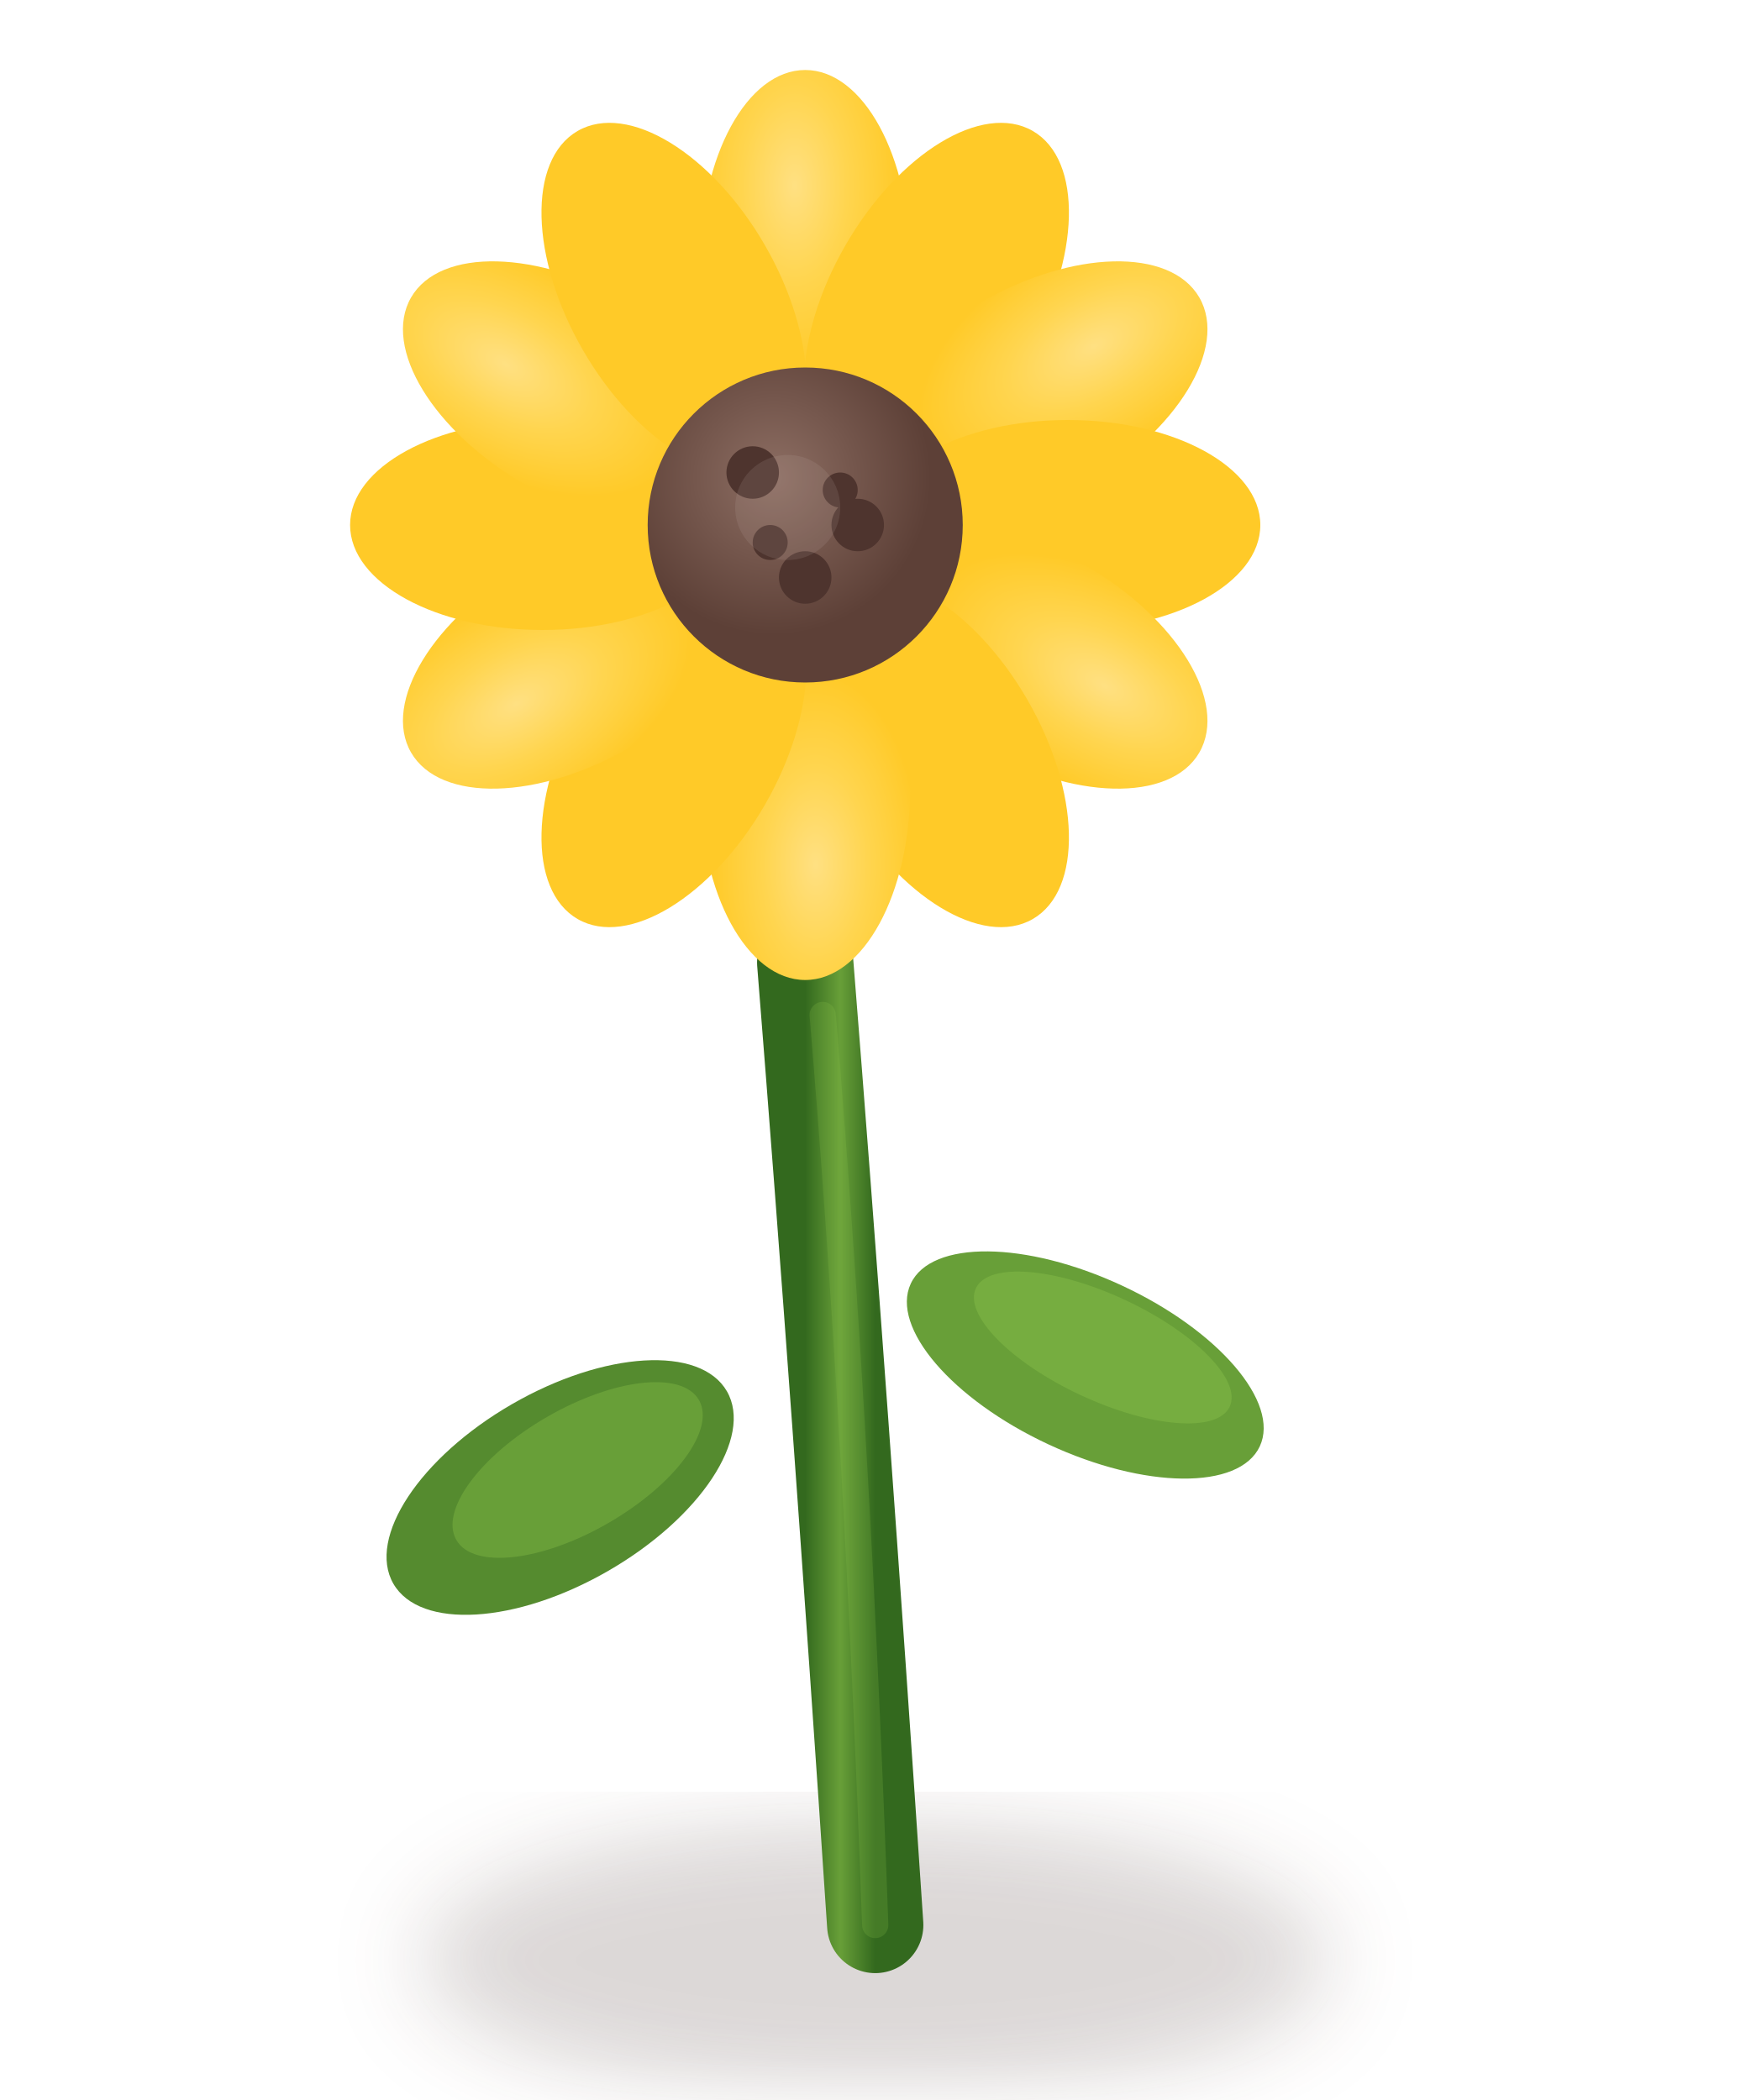
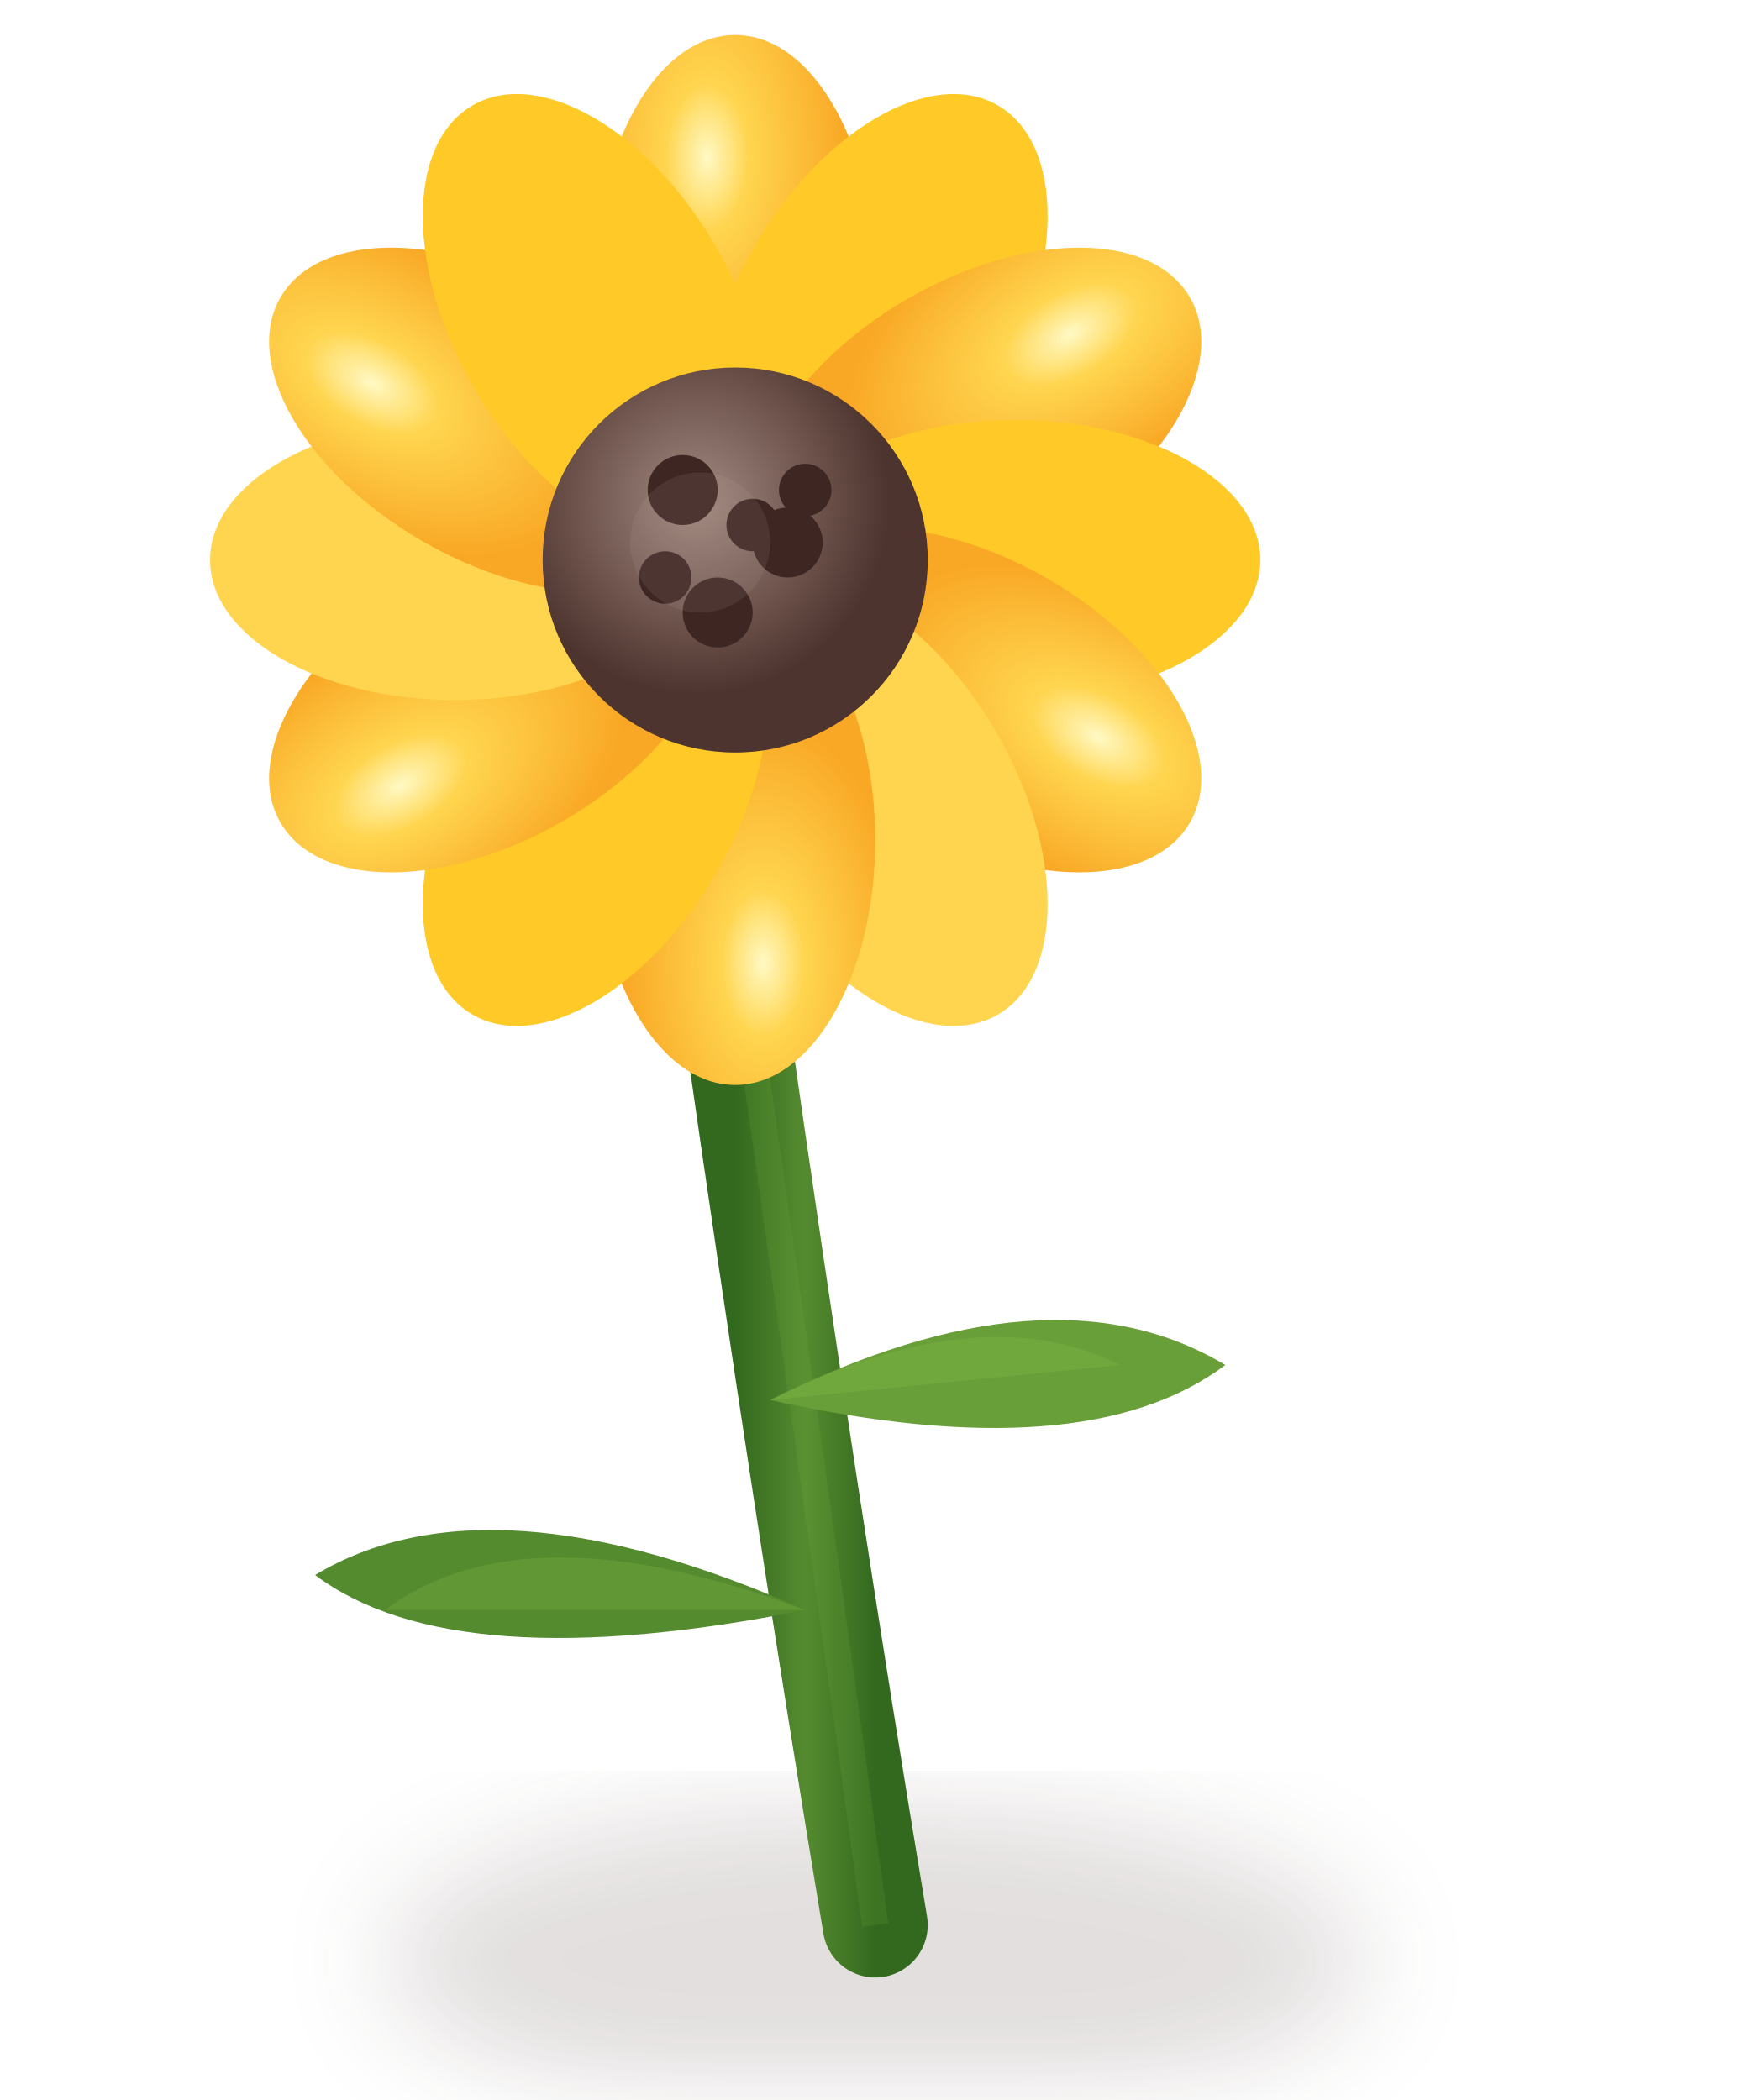
<svg xmlns="http://www.w3.org/2000/svg" viewBox="0 0 100 120">
  <defs>
-     <linearGradient id="stG" x1="0" y1="0" x2="1" y2="0">
+     <linearGradient id="sG" x1="0" y1="0" x2="1" y2="0">
      <stop offset="0%" stop-color="#33691E" />
-       <stop offset="50%" stop-color="#689F38" />
+       <stop offset="50%" stop-color="#558B2F" />
      <stop offset="100%" stop-color="#33691E" />
    </linearGradient>
-     <radialGradient id="ptG" cx="45%" cy="30%">
-       <stop offset="0%" stop-color="#FFE082" />
-       <stop offset="50%" stop-color="#FFD54F" />
-       <stop offset="100%" stop-color="#FFCA28" />
+     <radialGradient id="pG" cx="40%" cy="25%">
+       <stop offset="0%" stop-color="#FFF9C4" />
+       <stop offset="30%" stop-color="#FFD54F" />
+       <stop offset="100%" stop-color="#F9A825" />
    </radialGradient>
-     <radialGradient id="ctrG" cx="40%" cy="35%">
-       <stop offset="0%" stop-color="#8D6E63" />
-       <stop offset="100%" stop-color="#5D4037" />
+     <radialGradient id="cR" cx="40%" cy="35%">
+       <stop offset="0%" stop-color="#A1887F" />
+       <stop offset="100%" stop-color="#4E342E" />
    </radialGradient>
-     <filter id="sh">
-       <feGaussianBlur stdDeviation="2.5" />
+     <filter id="s">
+       <feGaussianBlur stdDeviation="3" />
    </filter>
  </defs>
-   <ellipse cx="50" cy="112" rx="26" ry="8" fill="#3E2723" opacity="0.18" filter="url(#sh)" />
-   <path d="M50 110 Q48 80 46 55" stroke="url(#stG)" stroke-width="5.5" fill="none" stroke-linecap="round" />
-   <path d="M50 110 Q49 82 47 58" stroke="#8BC34A" stroke-width="1.5" fill="none" stroke-linecap="round" opacity="0.2" />
-   <ellipse cx="32" cy="85" rx="11" ry="5.5" fill="#558B2F" transform="rotate(-30 32 85)" />
-   <ellipse cx="33" cy="84" rx="8" ry="3.5" fill="#7CB342" opacity="0.5" transform="rotate(-30 33 84)" />
-   <ellipse cx="62" cy="78" rx="11" ry="5" fill="#689F38" transform="rotate(25 62 78)" />
-   <ellipse cx="63" cy="77" rx="8" ry="3" fill="#8BC34A" opacity="0.4" transform="rotate(25 63 77)" />
-   <g transform="translate(46 30)">
-     <ellipse cx="0" cy="-15" rx="6" ry="11" fill="url(#ptG)" transform="rotate(0 0 0)" />
-     <ellipse cx="0" cy="-15" rx="6" ry="11" fill="#FFCA28" transform="rotate(30 0 0)" />
-     <ellipse cx="0" cy="-15" rx="6" ry="11" fill="url(#ptG)" transform="rotate(60 0 0)" />
-     <ellipse cx="0" cy="-15" rx="6" ry="11" fill="#FFCA28" transform="rotate(90 0 0)" />
-     <ellipse cx="0" cy="-15" rx="6" ry="11" fill="url(#ptG)" transform="rotate(120 0 0)" />
-     <ellipse cx="0" cy="-15" rx="6" ry="11" fill="#FFCA28" transform="rotate(150 0 0)" />
-     <ellipse cx="0" cy="-15" rx="6" ry="11" fill="url(#ptG)" transform="rotate(180 0 0)" />
-     <ellipse cx="0" cy="-15" rx="6" ry="11" fill="#FFCA28" transform="rotate(210 0 0)" />
-     <ellipse cx="0" cy="-15" rx="6" ry="11" fill="url(#ptG)" transform="rotate(240 0 0)" />
-     <ellipse cx="0" cy="-15" rx="6" ry="11" fill="#FFCA28" transform="rotate(270 0 0)" />
-     <ellipse cx="0" cy="-15" rx="6" ry="11" fill="url(#ptG)" transform="rotate(300 0 0)" />
-     <ellipse cx="0" cy="-15" rx="6" ry="11" fill="#FFCA28" transform="rotate(330 0 0)" />
-     <circle cx="0" cy="0" r="9" fill="url(#ctrG)" />
-     <circle cx="-3" cy="-3" r="1.5" fill="#4E342E" />
-     <circle cx="3" cy="0" r="1.5" fill="#4E342E" />
-     <circle cx="0" cy="3" r="1.5" fill="#4E342E" />
-     <circle cx="-2" cy="1" r="1" fill="#4E342E" />
-     <circle cx="2" cy="-2" r="1" fill="#4E342E" />
-     <circle cx="-1" cy="-1" r="3" fill="#BCAAA4" opacity="0.15" />
+   <ellipse cx="50" cy="112" rx="28" ry="9" fill="#3E2723" opacity="0.15" filter="url(#s)" />
+   <path d="M50 110 Q46 86 42 58" stroke="url(#sG)" stroke-width="6" fill="none" stroke-linecap="round" />
+   <path d="M50 110 Q47 88 43 60" stroke="#7CB342" stroke-width="1.5" fill="none" opacity="0.15" />
+   <path d="M46 92 Q28 84 18 90 Q26 96 46 92Z" fill="#558B2F" />
+   <path d="M46 92 Q30 86 22 92" fill="#7CB342" opacity="0.3" />
+   <path d="M44 80 Q60 72 70 78 Q62 84 44 80Z" fill="#689F38" />
+   <path d="M44 80 Q56 74 64 78" fill="#8BC34A" opacity="0.25" />
+   <g transform="translate(42 32)">
+     <ellipse cx="0" cy="-16" rx="8" ry="14" fill="url(#pG)" transform="rotate(0 0 0)" />
+     <ellipse cx="0" cy="-16" rx="8" ry="14" fill="#FFCA28" transform="rotate(30 0 0)" />
+     <ellipse cx="0" cy="-16" rx="8" ry="14" fill="url(#pG)" transform="rotate(60 0 0)" />
+     <ellipse cx="0" cy="-16" rx="8" ry="14" fill="#FFCA28" transform="rotate(90 0 0)" />
+     <ellipse cx="0" cy="-16" rx="8" ry="14" fill="url(#pG)" transform="rotate(120 0 0)" />
+     <ellipse cx="0" cy="-16" rx="8" ry="14" fill="#FFD54F" transform="rotate(150 0 0)" />
+     <ellipse cx="0" cy="-16" rx="8" ry="14" fill="url(#pG)" transform="rotate(180 0 0)" />
+     <ellipse cx="0" cy="-16" rx="8" ry="14" fill="#FFCA28" transform="rotate(210 0 0)" />
+     <ellipse cx="0" cy="-16" rx="8" ry="14" fill="url(#pG)" transform="rotate(240 0 0)" />
+     <ellipse cx="0" cy="-16" rx="8" ry="14" fill="#FFD54F" transform="rotate(270 0 0)" />
+     <ellipse cx="0" cy="-16" rx="8" ry="14" fill="url(#pG)" transform="rotate(300 0 0)" />
+     <ellipse cx="0" cy="-16" rx="8" ry="14" fill="#FFCA28" transform="rotate(330 0 0)" />
+     <circle cx="0" cy="0" r="11" fill="url(#cR)" />
+     <circle cx="-3" cy="-4" r="2" fill="#3E2723" />
+     <circle cx="3" cy="-1" r="2" fill="#3E2723" />
+     <circle cx="-1" cy="3" r="2" fill="#3E2723" />
+     <circle cx="4" cy="-4" r="1.5" fill="#3E2723" />
+     <circle cx="-4" cy="1" r="1.5" fill="#3E2723" />
+     <circle cx="1" cy="-2" r="1.5" fill="#3E2723" />
+     <circle cx="-2" cy="-1" r="4" fill="#BCAAA4" opacity="0.12" />
  </g>
</svg>
